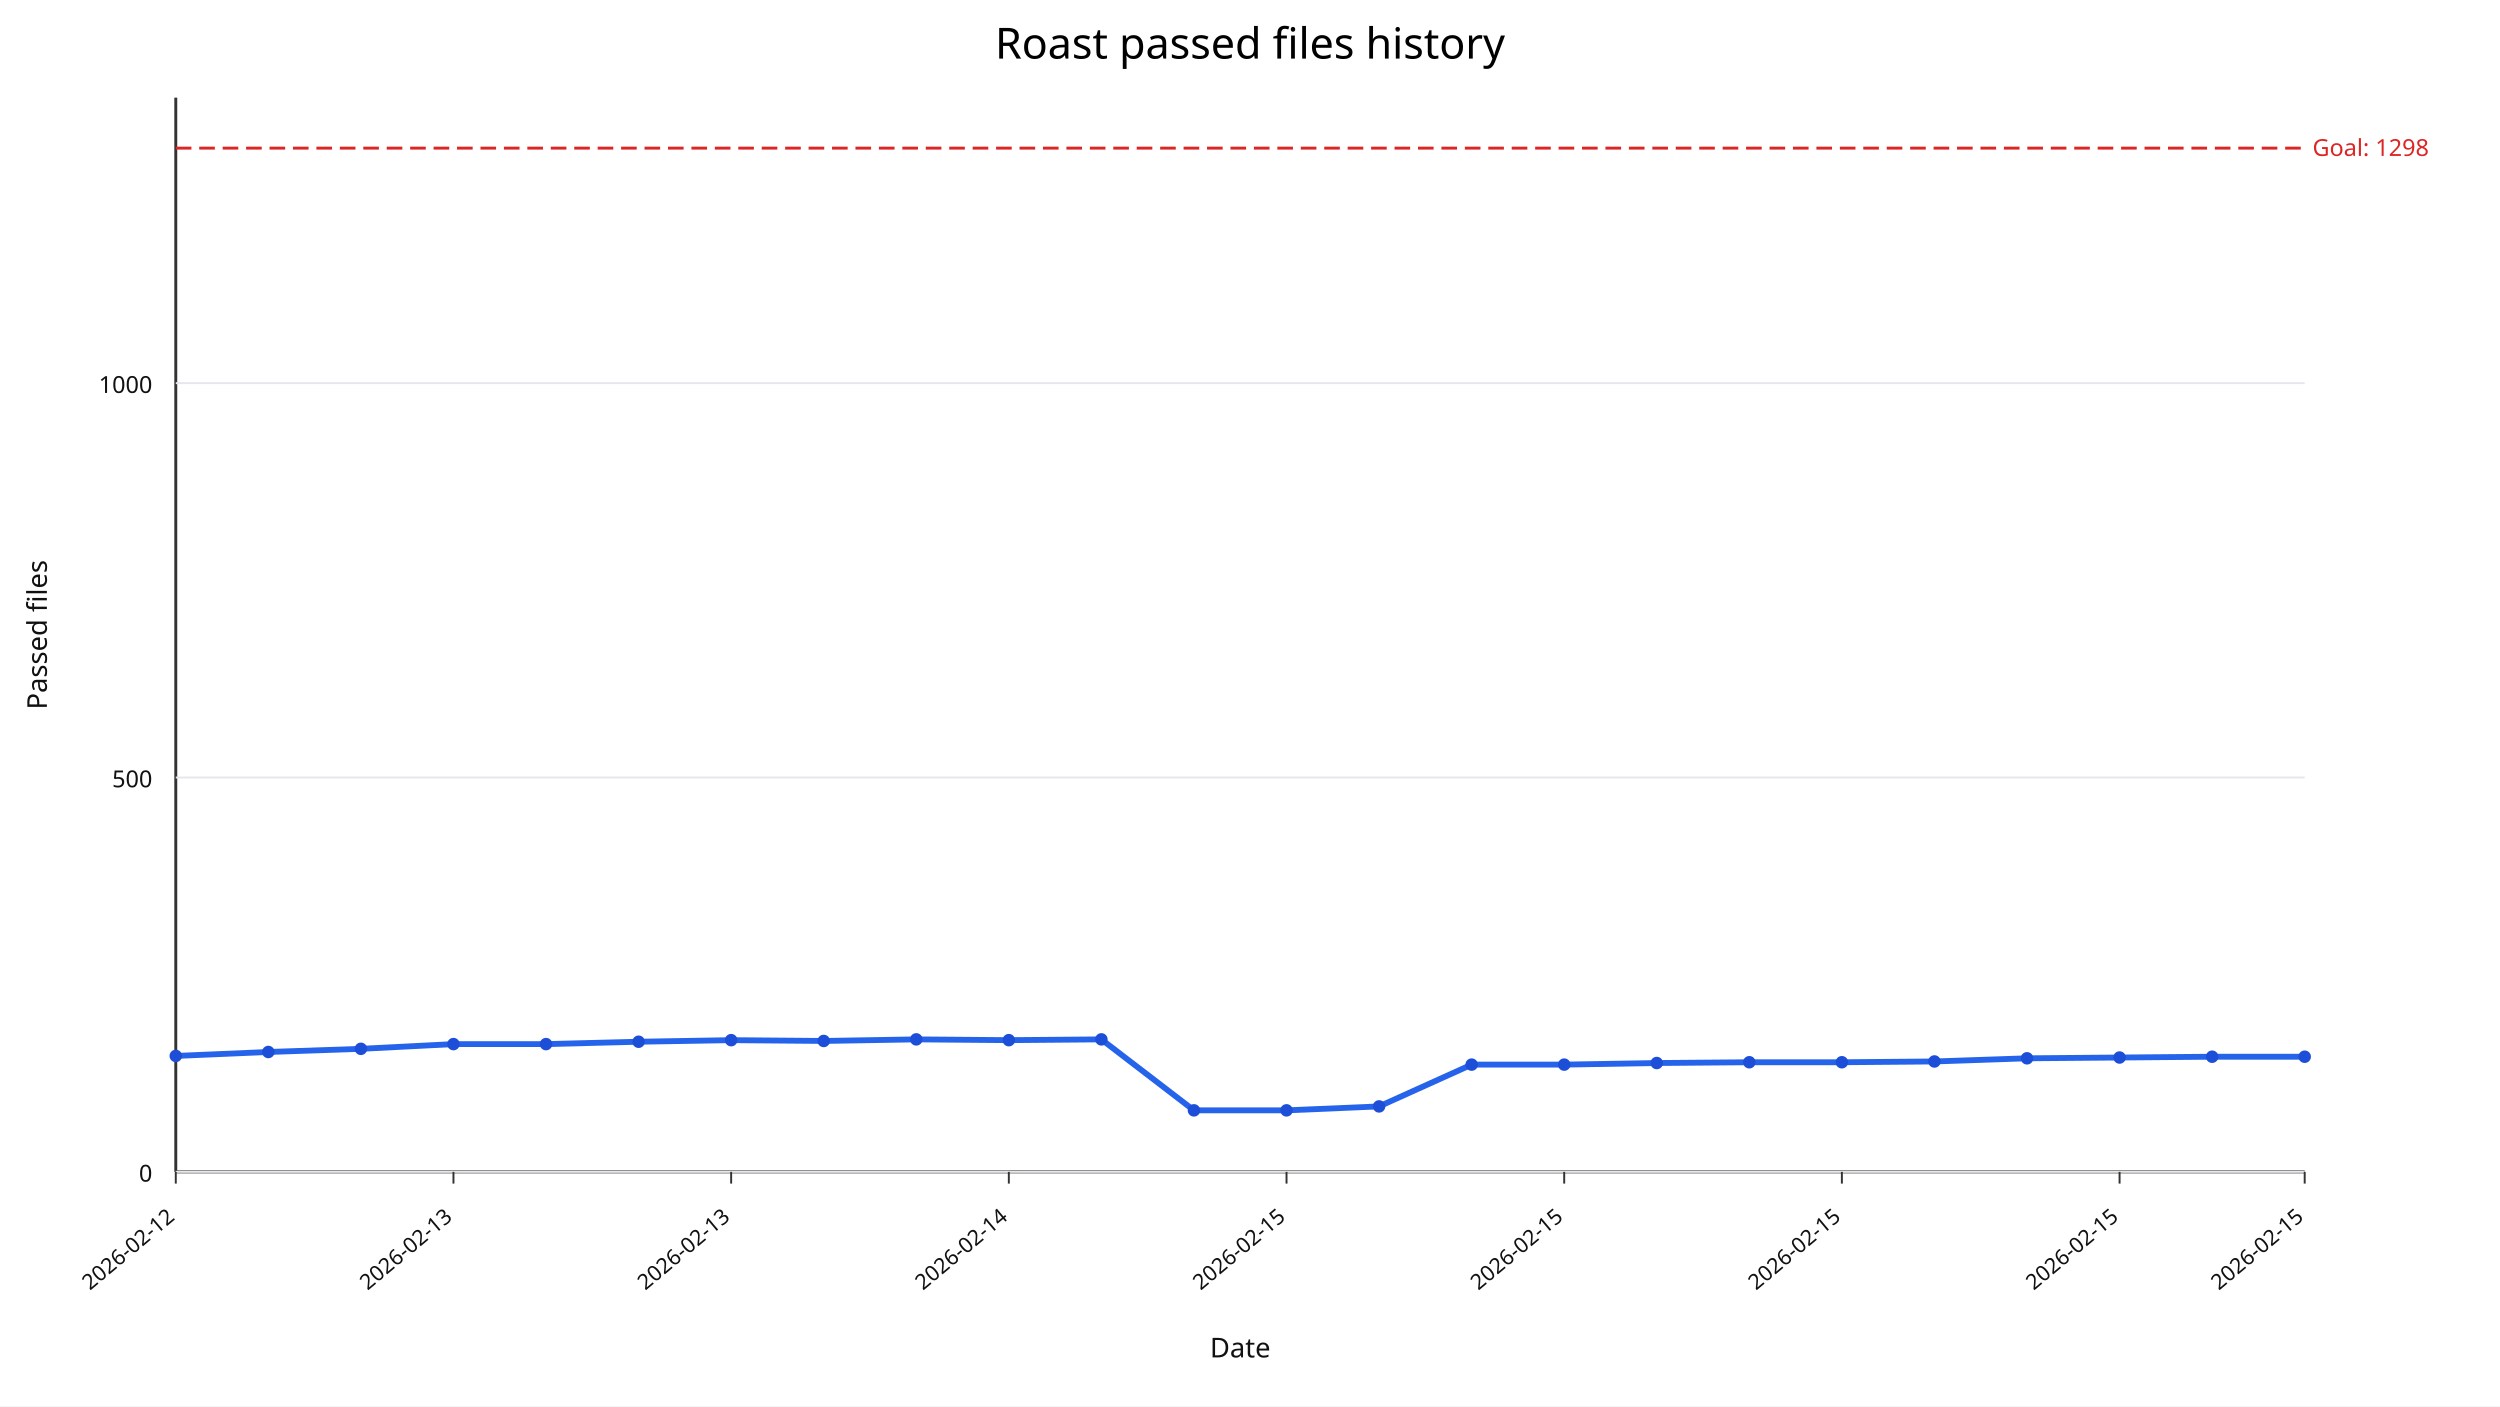
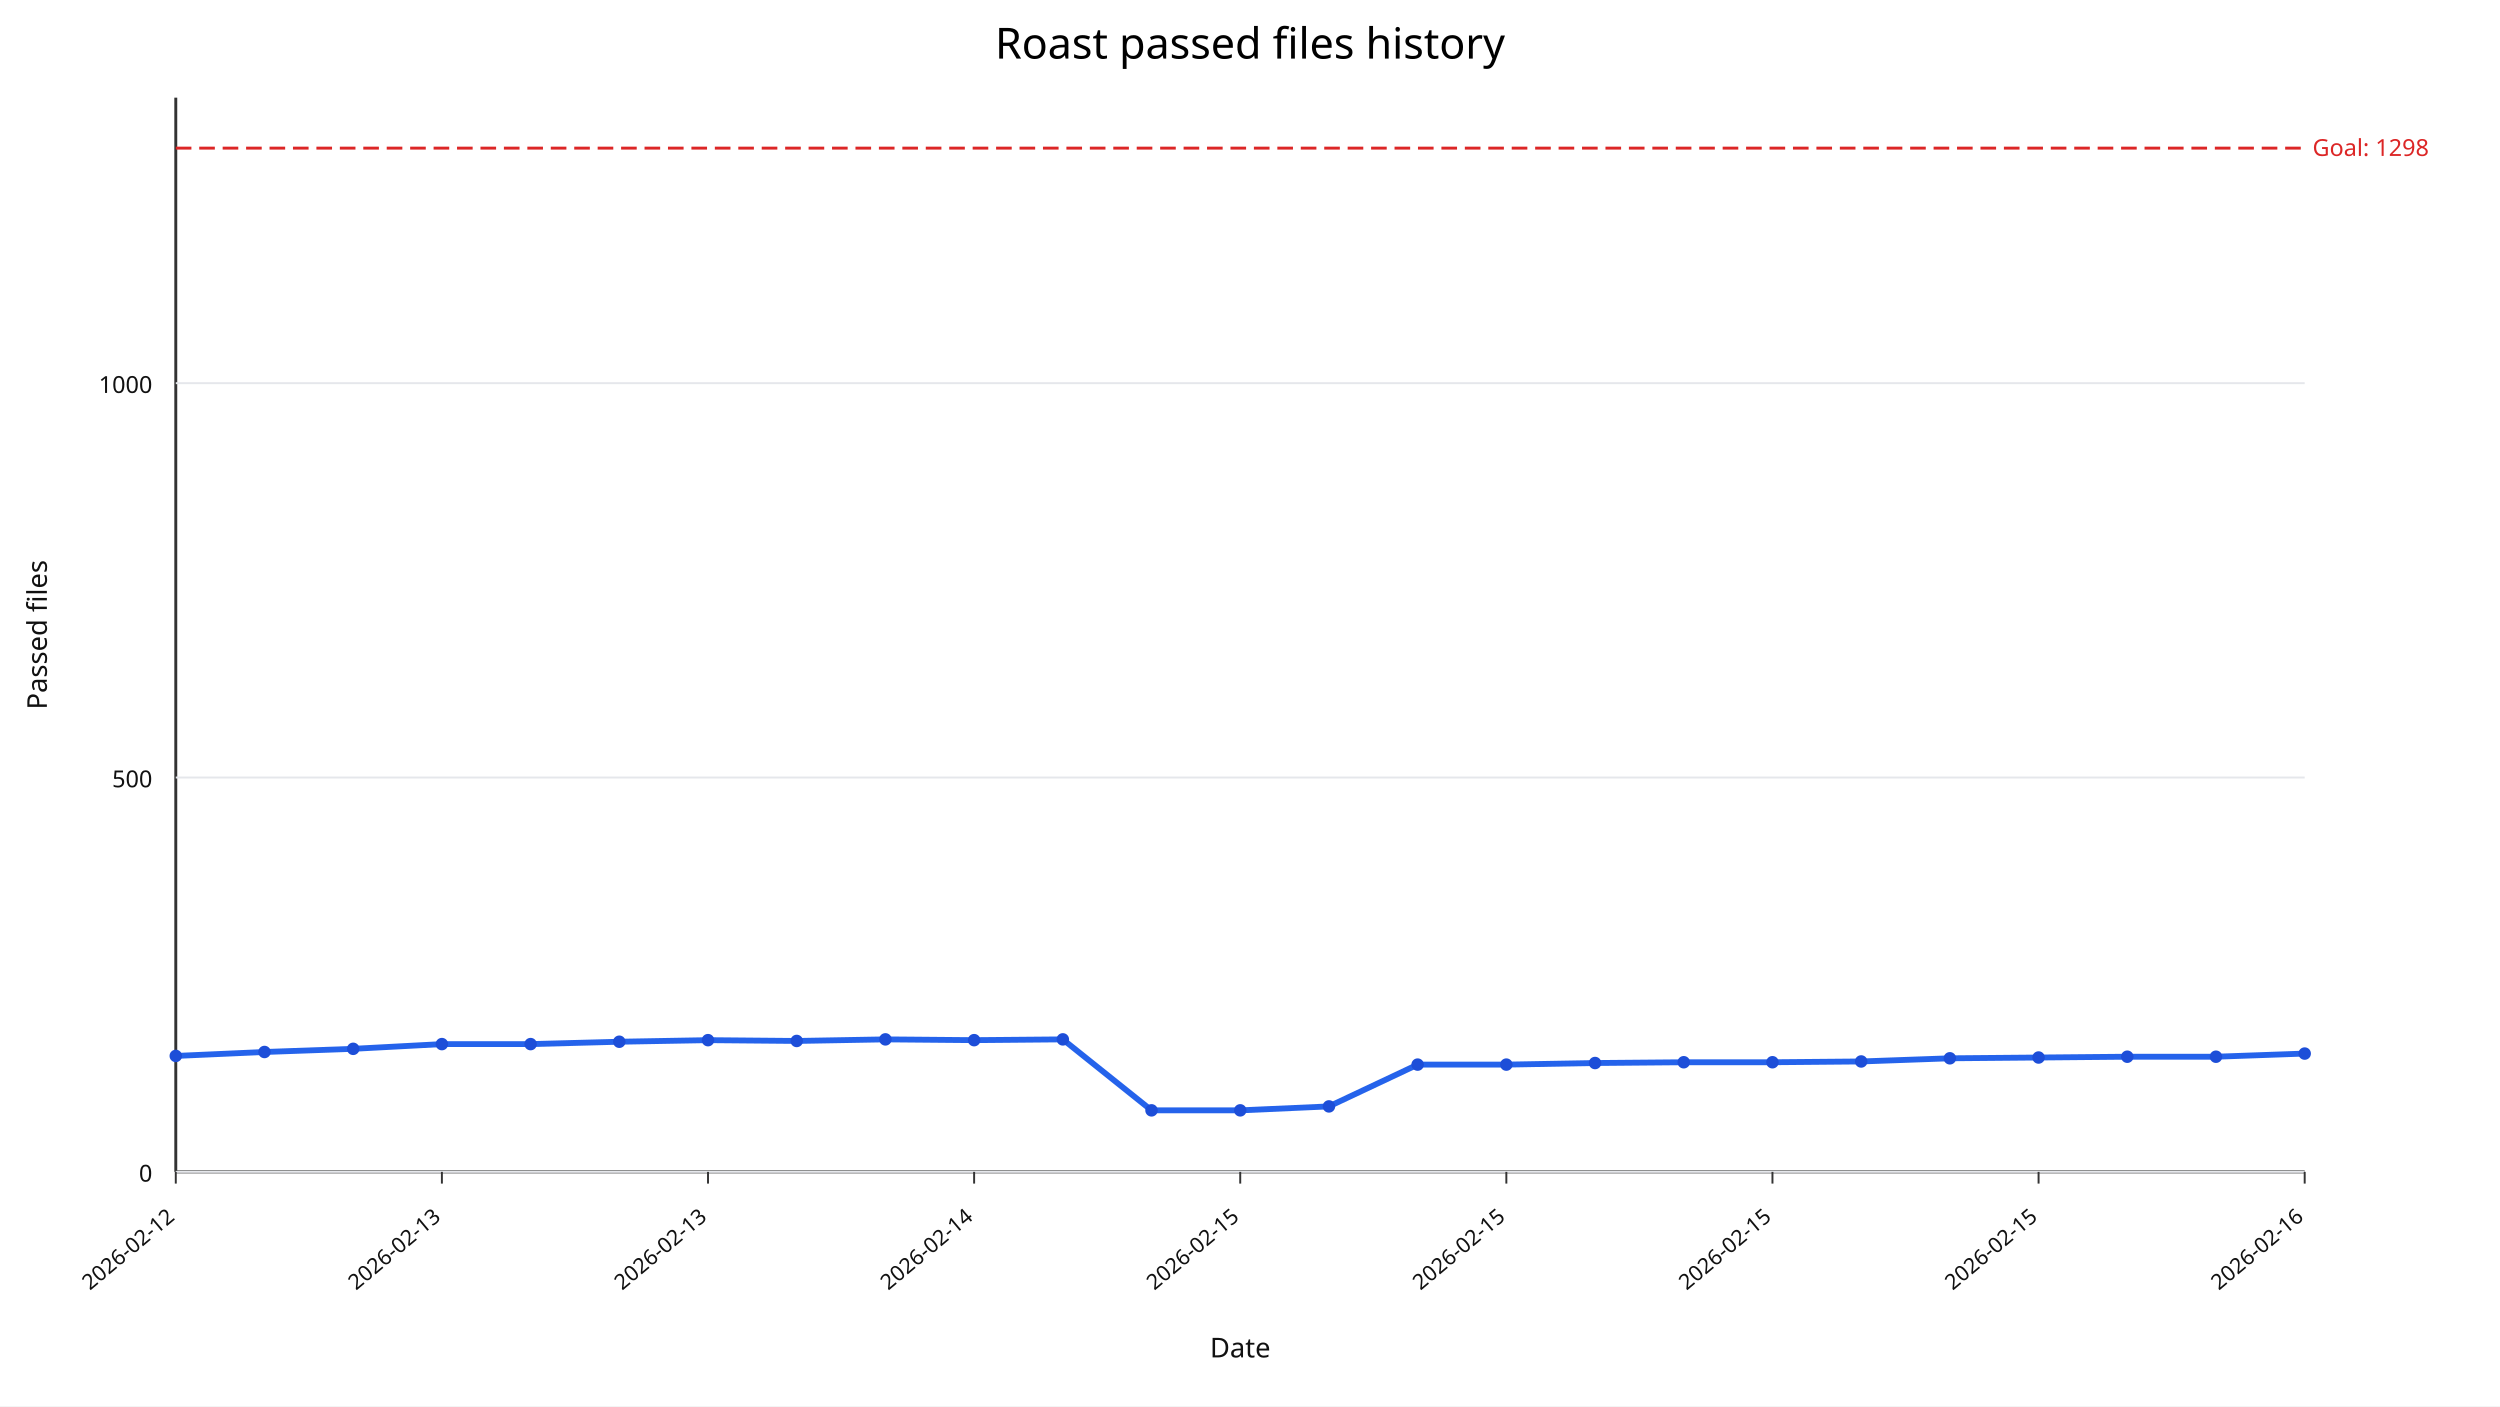
<svg xmlns="http://www.w3.org/2000/svg" width="1280" height="720" viewBox="0 0 1280 720">
  <rect width="100%" height="100%" fill="#ffffff" />
  <text x="640" y="30" text-anchor="middle" font-size="22" font-family="sans-serif">Roast passed files history</text>
  <line x1="90" y1="600" x2="1180" y2="600" stroke="#333" stroke-width="1.5" />
  <line x1="90" y1="50" x2="90" y2="600" stroke="#333" stroke-width="1.5" />
  <line x1="90" y1="600.00" x2="1180" y2="600.00" stroke="#e5e7eb" stroke-width="1" />
  <text x="78" y="605.00" text-anchor="end" font-size="12" fill="#111" font-family="sans-serif">0</text>
  <line x1="90" y1="398.09" x2="1180" y2="398.09" stroke="#e5e7eb" stroke-width="1" />
  <text x="78" y="403.09" text-anchor="end" font-size="12" fill="#111" font-family="sans-serif">500</text>
  <line x1="90" y1="196.18" x2="1180" y2="196.18" stroke="#e5e7eb" stroke-width="1" />
  <text x="78" y="201.18" text-anchor="end" font-size="12" fill="#111" font-family="sans-serif">1000</text>
  <line x1="90.00" y1="600" x2="90.00" y2="606" stroke="#333" stroke-width="1" />
  <text x="90.00" y="624" text-anchor="end" font-size="11" fill="#111" transform="rotate(-40 90.00,624)" font-family="sans-serif">2026-02-12</text>
-   <line x1="232.17" y1="600" x2="232.17" y2="606" stroke="#333" stroke-width="1" />
-   <text x="232.17" y="624" text-anchor="end" font-size="11" fill="#111" transform="rotate(-40 232.17,624)" font-family="sans-serif">2026-02-13</text>
-   <line x1="374.35" y1="600" x2="374.35" y2="606" stroke="#333" stroke-width="1" />
-   <text x="374.35" y="624" text-anchor="end" font-size="11" fill="#111" transform="rotate(-40 374.35,624)" font-family="sans-serif">2026-02-13</text>
-   <line x1="516.52" y1="600" x2="516.52" y2="606" stroke="#333" stroke-width="1" />
-   <text x="516.52" y="624" text-anchor="end" font-size="11" fill="#111" transform="rotate(-40 516.52,624)" font-family="sans-serif">2026-02-14</text>
-   <line x1="658.70" y1="600" x2="658.70" y2="606" stroke="#333" stroke-width="1" />
-   <text x="658.70" y="624" text-anchor="end" font-size="11" fill="#111" transform="rotate(-40 658.70,624)" font-family="sans-serif">2026-02-15</text>
-   <line x1="800.87" y1="600" x2="800.87" y2="606" stroke="#333" stroke-width="1" />
-   <text x="800.87" y="624" text-anchor="end" font-size="11" fill="#111" transform="rotate(-40 800.87,624)" font-family="sans-serif">2026-02-15</text>
-   <line x1="943.04" y1="600" x2="943.04" y2="606" stroke="#333" stroke-width="1" />
-   <text x="943.04" y="624" text-anchor="end" font-size="11" fill="#111" transform="rotate(-40 943.04,624)" font-family="sans-serif">2026-02-15</text>
-   <line x1="1085.22" y1="600" x2="1085.22" y2="606" stroke="#333" stroke-width="1" />
-   <text x="1085.22" y="624" text-anchor="end" font-size="11" fill="#111" transform="rotate(-40 1085.22,624)" font-family="sans-serif">2026-02-15</text>
+   <line x1="226.25" y1="600" x2="226.25" y2="606" stroke="#333" stroke-width="1" />
+   <text x="226.25" y="624" text-anchor="end" font-size="11" fill="#111" transform="rotate(-40 226.25,624)" font-family="sans-serif">2026-02-13</text>
+   <line x1="362.50" y1="600" x2="362.50" y2="606" stroke="#333" stroke-width="1" />
+   <text x="362.50" y="624" text-anchor="end" font-size="11" fill="#111" transform="rotate(-40 362.50,624)" font-family="sans-serif">2026-02-13</text>
+   <line x1="498.75" y1="600" x2="498.75" y2="606" stroke="#333" stroke-width="1" />
+   <text x="498.75" y="624" text-anchor="end" font-size="11" fill="#111" transform="rotate(-40 498.75,624)" font-family="sans-serif">2026-02-14</text>
+   <line x1="635.00" y1="600" x2="635.00" y2="606" stroke="#333" stroke-width="1" />
+   <text x="635.00" y="624" text-anchor="end" font-size="11" fill="#111" transform="rotate(-40 635.00,624)" font-family="sans-serif">2026-02-15</text>
+   <line x1="771.25" y1="600" x2="771.25" y2="606" stroke="#333" stroke-width="1" />
+   <text x="771.25" y="624" text-anchor="end" font-size="11" fill="#111" transform="rotate(-40 771.25,624)" font-family="sans-serif">2026-02-15</text>
+   <line x1="907.50" y1="600" x2="907.50" y2="606" stroke="#333" stroke-width="1" />
+   <text x="907.50" y="624" text-anchor="end" font-size="11" fill="#111" transform="rotate(-40 907.50,624)" font-family="sans-serif">2026-02-15</text>
+   <line x1="1043.75" y1="600" x2="1043.75" y2="606" stroke="#333" stroke-width="1" />
+   <text x="1043.75" y="624" text-anchor="end" font-size="11" fill="#111" transform="rotate(-40 1043.75,624)" font-family="sans-serif">2026-02-15</text>
  <line x1="1180.00" y1="600" x2="1180.00" y2="606" stroke="#333" stroke-width="1" />
-   <text x="1180.00" y="624" text-anchor="end" font-size="11" fill="#111" transform="rotate(-40 1180.00,624)" font-family="sans-serif">2026-02-15</text>
+   <text x="1180.00" y="624" text-anchor="end" font-size="11" fill="#111" transform="rotate(-40 1180.00,624)" font-family="sans-serif">2026-02-16</text>
  <line x1="90" y1="75.84" x2="1180" y2="75.84" stroke="#dc2626" stroke-width="1.5" stroke-dasharray="8,4" />
  <text x="1184" y="79.84" font-size="12" fill="#dc2626" font-family="sans-serif">Goal: 1298</text>
-   <polyline fill="none" stroke="#2563eb" stroke-width="3" points="90.00,540.64 137.39,538.62 184.78,537.00 232.17,534.58 279.57,534.58 326.96,533.37 374.35,532.56 421.74,532.97 469.13,532.16 516.52,532.56 563.91,532.16 611.30,568.50 658.70,568.50 706.09,566.48 753.48,545.08 800.87,545.08 848.26,544.27 895.65,543.87 943.04,543.87 990.43,543.47 1037.83,541.85 1085.22,541.45 1132.61,541.04 1180.00,541.04" />
+   <polyline fill="none" stroke="#2563eb" stroke-width="3" points="90.00,540.64 135.42,538.62 180.83,537.00 226.25,534.58 271.67,534.58 317.08,533.37 362.50,532.56 407.92,532.97 453.33,532.16 498.75,532.56 544.17,532.16 589.58,568.50 635.00,568.50 680.42,566.48 725.83,545.08 771.25,545.08 816.67,544.27 862.08,543.87 907.50,543.87 952.92,543.47 998.33,541.85 1043.75,541.45 1089.17,541.04 1134.58,541.04 1180.00,539.43" />
  <circle cx="90.00" cy="540.64" r="3.2" fill="#1d4ed8" />
-   <circle cx="137.39" cy="538.62" r="3.2" fill="#1d4ed8" />
-   <circle cx="184.78" cy="537.00" r="3.2" fill="#1d4ed8" />
-   <circle cx="232.17" cy="534.58" r="3.2" fill="#1d4ed8" />
-   <circle cx="279.57" cy="534.58" r="3.2" fill="#1d4ed8" />
-   <circle cx="326.96" cy="533.37" r="3.2" fill="#1d4ed8" />
-   <circle cx="374.35" cy="532.56" r="3.2" fill="#1d4ed8" />
-   <circle cx="421.74" cy="532.97" r="3.2" fill="#1d4ed8" />
-   <circle cx="469.13" cy="532.16" r="3.2" fill="#1d4ed8" />
-   <circle cx="516.52" cy="532.56" r="3.2" fill="#1d4ed8" />
-   <circle cx="563.91" cy="532.16" r="3.2" fill="#1d4ed8" />
-   <circle cx="611.30" cy="568.50" r="3.2" fill="#1d4ed8" />
-   <circle cx="658.70" cy="568.50" r="3.2" fill="#1d4ed8" />
-   <circle cx="706.09" cy="566.48" r="3.2" fill="#1d4ed8" />
-   <circle cx="753.48" cy="545.08" r="3.2" fill="#1d4ed8" />
-   <circle cx="800.87" cy="545.08" r="3.2" fill="#1d4ed8" />
-   <circle cx="848.26" cy="544.27" r="3.2" fill="#1d4ed8" />
-   <circle cx="895.65" cy="543.87" r="3.2" fill="#1d4ed8" />
-   <circle cx="943.04" cy="543.87" r="3.2" fill="#1d4ed8" />
-   <circle cx="990.43" cy="543.47" r="3.2" fill="#1d4ed8" />
-   <circle cx="1037.83" cy="541.85" r="3.2" fill="#1d4ed8" />
-   <circle cx="1085.22" cy="541.45" r="3.2" fill="#1d4ed8" />
-   <circle cx="1132.61" cy="541.04" r="3.2" fill="#1d4ed8" />
-   <circle cx="1180.00" cy="541.04" r="3.2" fill="#1d4ed8" />
+   <circle cx="135.42" cy="538.62" r="3.2" fill="#1d4ed8" />
+   <circle cx="180.83" cy="537.00" r="3.2" fill="#1d4ed8" />
+   <circle cx="226.25" cy="534.58" r="3.2" fill="#1d4ed8" />
+   <circle cx="271.67" cy="534.58" r="3.2" fill="#1d4ed8" />
+   <circle cx="317.08" cy="533.37" r="3.2" fill="#1d4ed8" />
+   <circle cx="362.50" cy="532.56" r="3.2" fill="#1d4ed8" />
+   <circle cx="407.92" cy="532.97" r="3.2" fill="#1d4ed8" />
+   <circle cx="453.33" cy="532.16" r="3.2" fill="#1d4ed8" />
+   <circle cx="498.75" cy="532.56" r="3.2" fill="#1d4ed8" />
+   <circle cx="544.17" cy="532.16" r="3.2" fill="#1d4ed8" />
+   <circle cx="589.58" cy="568.50" r="3.2" fill="#1d4ed8" />
+   <circle cx="635.00" cy="568.50" r="3.2" fill="#1d4ed8" />
+   <circle cx="680.42" cy="566.48" r="3.2" fill="#1d4ed8" />
+   <circle cx="725.83" cy="545.08" r="3.2" fill="#1d4ed8" />
+   <circle cx="771.25" cy="545.08" r="3.2" fill="#1d4ed8" />
+   <circle cx="816.67" cy="544.27" r="3.2" fill="#1d4ed8" />
+   <circle cx="862.08" cy="543.87" r="3.2" fill="#1d4ed8" />
+   <circle cx="907.50" cy="543.87" r="3.2" fill="#1d4ed8" />
+   <circle cx="952.92" cy="543.47" r="3.2" fill="#1d4ed8" />
+   <circle cx="998.33" cy="541.85" r="3.2" fill="#1d4ed8" />
+   <circle cx="1043.75" cy="541.45" r="3.2" fill="#1d4ed8" />
+   <circle cx="1089.17" cy="541.04" r="3.2" fill="#1d4ed8" />
+   <circle cx="1134.58" cy="541.04" r="3.2" fill="#1d4ed8" />
+   <circle cx="1180.00" cy="539.43" r="3.2" fill="#1d4ed8" />
  <text x="635" y="695" text-anchor="middle" font-size="14" fill="#111" font-family="sans-serif">Date</text>
  <text x="24" y="325" text-anchor="middle" font-size="14" fill="#111" transform="rotate(-90 24,325)" font-family="sans-serif">Passed files</text>
</svg>
